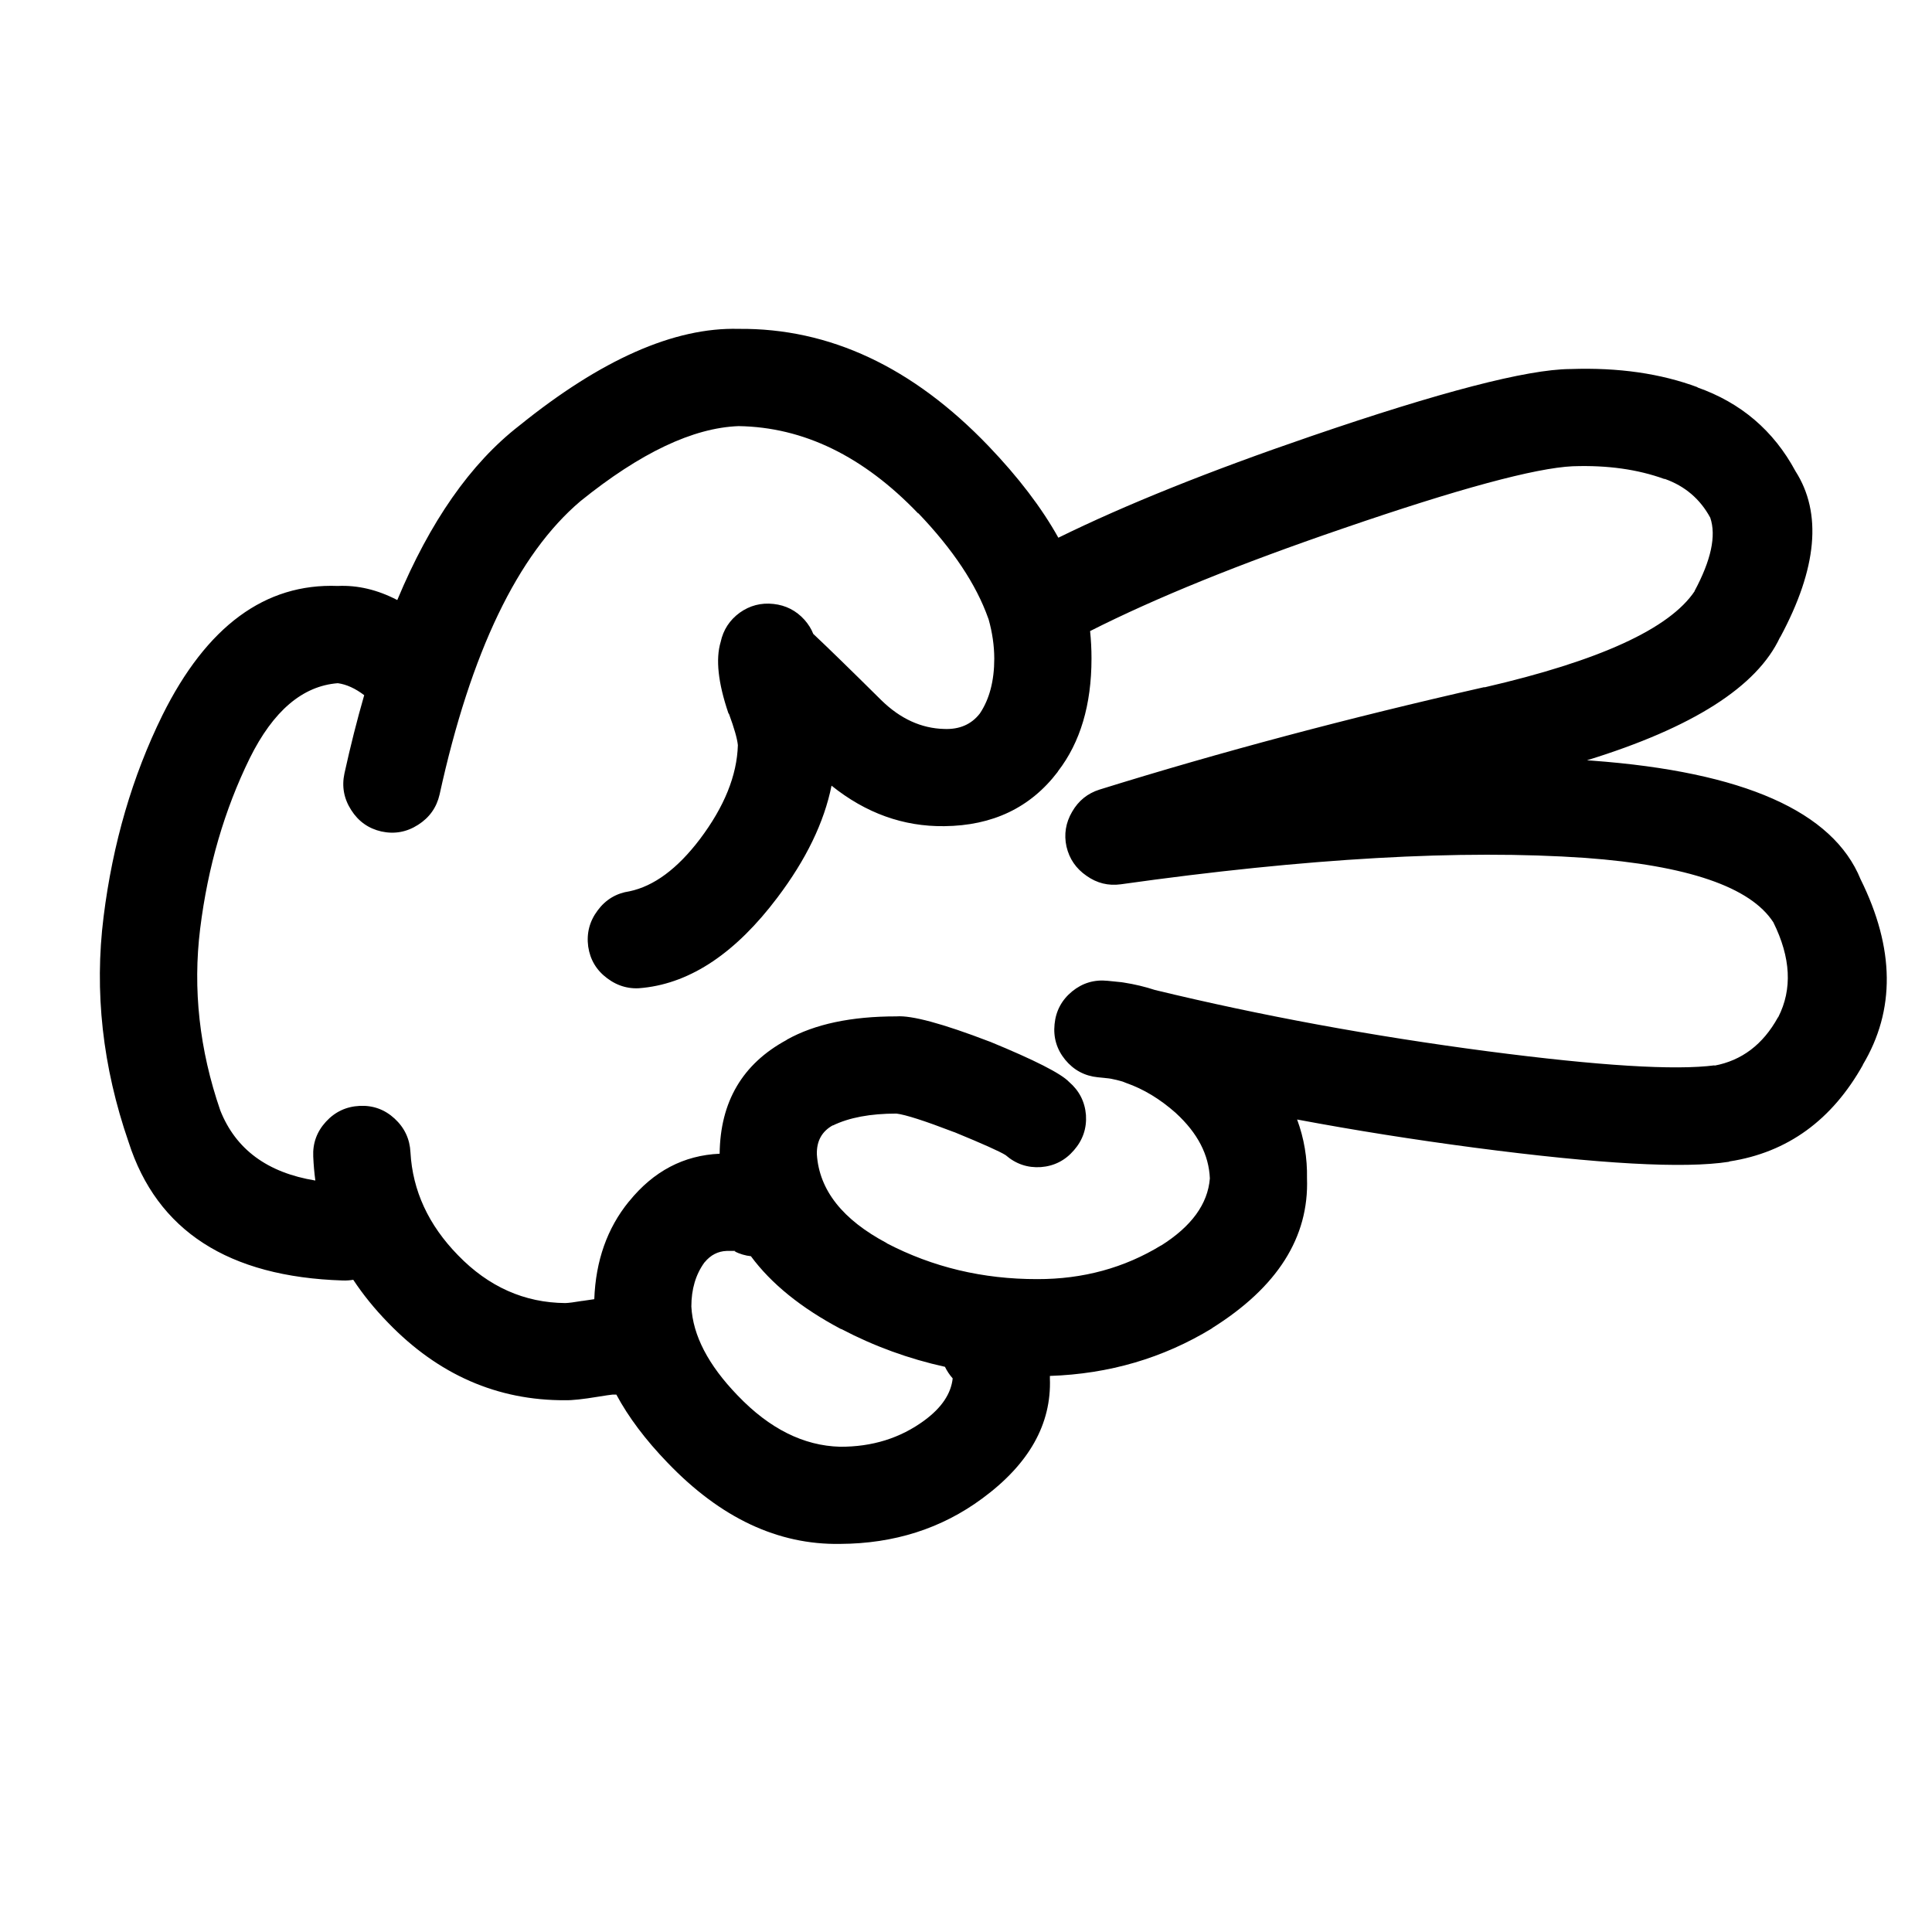
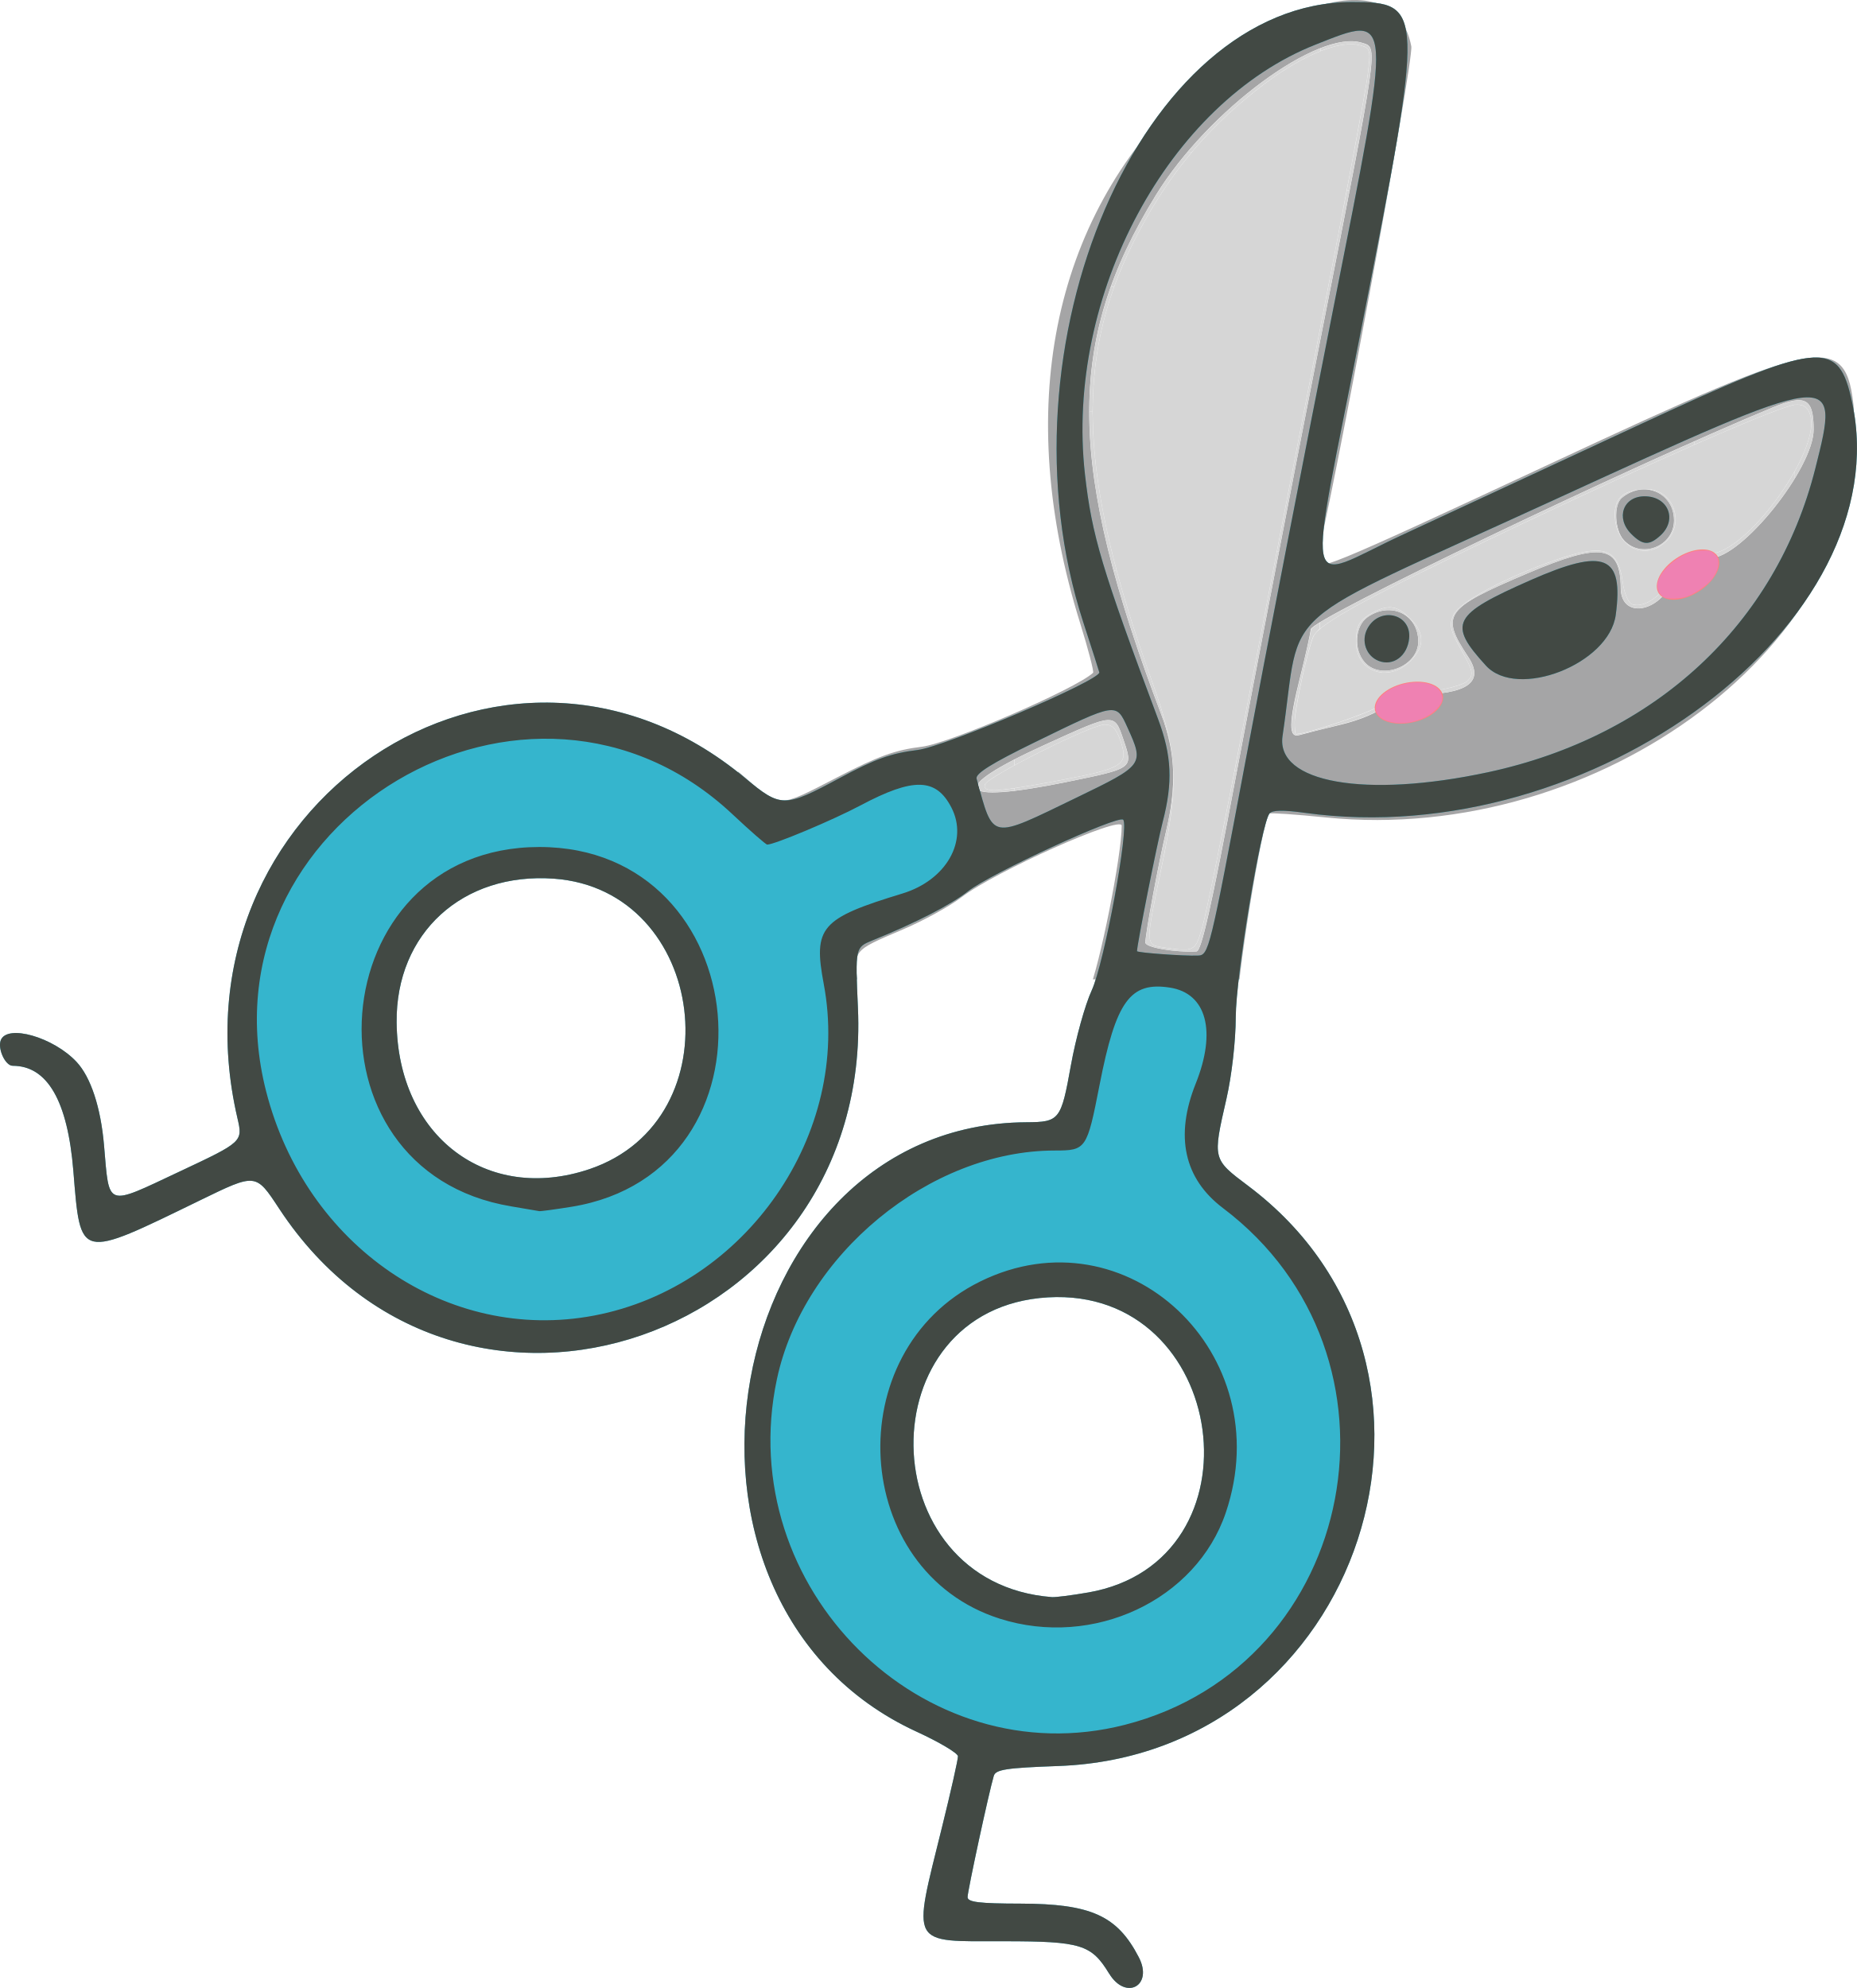
- <svg xmlns="http://www.w3.org/2000/svg" height="300px" width="300px" fill="#000000" version="1.1" x="0px" y="0px" viewBox="0 0 90 90" enable-background="new 0 0 90 90" xml:space="preserve">
-   <path d="M5.991,53.204c1.322,4.128,4.646,6.277,9.975,6.446c0.168,0.006,0.332-0.005,0.49-0.033c0.457,0.693,0.998,1.36,1.625,2.003  c2.34,2.421,5.09,3.624,8.252,3.608c0.32,0.007,0.83-0.048,1.525-0.163c0.352-0.057,0.576-0.09,0.674-0.099c0.063,0,0.121,0,0.18,0  c0.564,1.052,1.357,2.106,2.379,3.166l0.016,0.016c2.459,2.563,5.133,3.82,8.023,3.773c2.523-0.011,4.732-0.715,6.627-2.116  c2.18-1.603,3.23-3.467,3.151-5.594c0-0.036,0-0.075,0-0.115c2.76-0.092,5.275-0.83,7.547-2.214l0.017-0.018  c3.037-1.905,4.509-4.229,4.413-6.972c0.018-0.947-0.135-1.859-0.46-2.741c2.698,0.506,5.454,0.942,8.269,1.313  c5.816,0.763,9.765,0.981,11.845,0.656c0.011-0.006,0.022-0.012,0.033-0.017c2.698-0.418,4.771-1.922,6.218-4.511l-0.017,0.016  c1.526-2.55,1.494-5.431-0.099-8.646c-1.287-3.163-5.454-5.006-12.501-5.528c-0.082-0.007-0.165-0.012-0.246-0.017  c4.924-1.519,7.921-3.429,8.99-5.725l0.017-0.017c1.72-3.199,1.954-5.775,0.706-7.726c-1.017-1.889-2.542-3.189-4.577-3.905h0.032  c-1.733-0.646-3.706-0.93-5.923-0.853h-0.033c-2.013,0.018-6.038,1.063-12.073,3.132c-4.726,1.618-8.647,3.193-11.764,4.726  c-0.777-1.395-1.861-2.815-3.248-4.265c-3.529-3.685-7.412-5.504-11.648-5.464c-2.996-0.079-6.402,1.426-10.221,4.512  c-2.262,1.756-4.152,4.462-5.678,8.12c-0.92-0.479-1.844-0.698-2.771-0.656c-3.387-0.13-6.111,1.876-8.17,6.021  c-1.4,2.843-2.314,5.972-2.74,9.385C4.388,46.191,4.776,49.691,5.991,53.204z M39.179,61.914h0.018  c1.533,0.803,3.141,1.387,4.822,1.757c0.092,0.188,0.211,0.37,0.361,0.541c-0.078,0.715-0.516,1.365-1.313,1.953  c-1.125,0.829-2.436,1.238-3.938,1.23c-1.697-0.047-3.283-0.84-4.758-2.38L34.356,65c-1.363-1.413-2.08-2.791-2.15-4.136  c0-0.806,0.201-1.489,0.607-2.051l0.016-0.016c0.277-0.334,0.615-0.508,1.018-0.524c0.188-0.001,0.313-0.001,0.377,0  c0.02,0.004,0.035,0.01,0.051,0.017h-0.066c0.256,0.126,0.514,0.203,0.771,0.229C35.927,59.803,37.327,60.934,39.179,61.914z   M11.634,35.322c1.092-2.204,2.459-3.369,4.102-3.496c0.4,0.054,0.811,0.24,1.23,0.558c-0.332,1.15-0.639,2.365-0.92,3.643  c-0.131,0.608-0.027,1.177,0.313,1.706c0.336,0.53,0.807,0.864,1.41,1.001c0.609,0.132,1.18,0.028,1.707-0.311  c0.529-0.336,0.863-0.807,1.002-1.412c1.453-6.635,3.641-11.19,6.561-13.665c2.789-2.252,5.244-3.417,7.367-3.496  c3.025,0.046,5.814,1.402,8.367,4.069v-0.017c1.619,1.693,2.707,3.329,3.264,4.905c0.006,0.017,0.012,0.033,0.018,0.049  c0.17,0.608,0.26,1.215,0.262,1.821c0,1.042-0.225,1.894-0.672,2.56c-0.393,0.508-0.947,0.749-1.658,0.721  c-1.072-0.027-2.051-0.476-2.936-1.344c-1.441-1.428-2.496-2.456-3.166-3.085c-0.09-0.232-0.229-0.452-0.41-0.657  c-0.389-0.431-0.871-0.676-1.443-0.738c-0.578-0.064-1.104,0.073-1.576,0.41c-0.469,0.344-0.764,0.798-0.885,1.362  c-0.24,0.799-0.119,1.904,0.359,3.313c0.014,0.015,0.023,0.032,0.033,0.05c0.242,0.658,0.379,1.139,0.41,1.443  c-0.041,1.41-0.631,2.87-1.771,4.381c-1.049,1.382-2.143,2.19-3.281,2.428c-0.611,0.09-1.105,0.385-1.477,0.886  c-0.381,0.505-0.527,1.069-0.443,1.69c0.09,0.611,0.385,1.104,0.887,1.477c0.506,0.379,1.068,0.527,1.689,0.442  c2.23-0.243,4.309-1.644,6.234-4.2c1.34-1.771,2.182-3.511,2.525-5.217c1.596,1.281,3.346,1.91,5.25,1.887  c2.256-0.022,4.017-0.864,5.283-2.526l0.018-0.033c1.038-1.346,1.559-3.097,1.559-5.25c0.001-0.425-0.021-0.852-0.065-1.279  c3.044-1.542,6.965-3.133,11.763-4.774c5.393-1.855,8.969-2.823,10.729-2.905h0.032c1.578-0.052,2.983,0.145,4.217,0.591h0.033  c0.938,0.334,1.645,0.937,2.115,1.805c0.287,0.842,0.04,1.984-0.737,3.429l0.017-0.015c-1.169,1.757-4.439,3.255-9.811,4.494  l0.017-0.016c-6.342,1.437-12.319,3.027-17.933,4.774c-0.559,0.176-0.985,0.521-1.279,1.033c-0.3,0.512-0.387,1.054-0.263,1.624  c0.134,0.572,0.445,1.025,0.937,1.363c0.481,0.341,1.012,0.472,1.591,0.393c8.668-1.22,15.882-1.629,21.639-1.23  c4.776,0.353,7.696,1.354,8.762,3.002c0.813,1.644,0.891,3.112,0.229,4.414l-0.017,0.016c-0.696,1.262-1.687,2.011-2.969,2.248  l0.032-0.018c-1.856,0.244-5.39,0.025-10.598-0.655c-5.378-0.707-10.54-1.657-15.486-2.854c-0.46-0.151-0.941-0.266-1.445-0.345  c-0.041-0.007-0.078-0.012-0.113-0.017c-0.202-0.021-0.416-0.044-0.641-0.065c-0.62-0.065-1.174,0.099-1.657,0.492  c-0.483,0.396-0.758,0.906-0.819,1.526c-0.065,0.619,0.099,1.172,0.491,1.655c0.398,0.485,0.907,0.758,1.526,0.821  c0.171,0.018,0.335,0.035,0.492,0.05c0.038,0.007,0.076,0.012,0.115,0.017c0.182,0.035,0.362,0.078,0.541,0.131  c0.05,0.022,0.104,0.044,0.164,0.065c0.81,0.281,1.58,0.747,2.313,1.395l0.017,0.017c1.005,0.924,1.529,1.936,1.575,3.035  c-0.095,1.193-0.854,2.237-2.281,3.134l0.018-0.017c-1.725,1.055-3.649,1.579-5.775,1.575c-2.531,0.005-4.873-0.553-7.021-1.674  h0.016c-2.066-1.093-3.154-2.472-3.264-4.134c-0.018-0.626,0.236-1.08,0.754-1.363l-0.016,0.018c0.76-0.372,1.75-0.558,2.969-0.558  c0.422,0.051,1.309,0.335,2.658,0.853c0.016,0.006,0.031,0.013,0.049,0.016c1.311,0.539,2.104,0.894,2.379,1.066  c0.475,0.413,1.021,0.599,1.641,0.558c0.62-0.047,1.134-0.31,1.542-0.786c0.414-0.474,0.599-1.021,0.559-1.641  c-0.05-0.619-0.313-1.133-0.788-1.542c-0.376-0.394-1.602-1.017-3.676-1.87c-0.018-0.005-0.033-0.01-0.049-0.017  c-2.168-0.831-3.605-1.218-4.314-1.165c-2.105-0.002-3.807,0.359-5.102,1.083l-0.018,0.017c-2.055,1.112-3.092,2.879-3.117,5.298  c-1.674,0.073-3.08,0.813-4.215,2.215l-0.018,0.018c-1.006,1.238-1.541,2.753-1.607,4.543c-0.162,0.021-0.348,0.049-0.559,0.082  h-0.016c-0.354,0.06-0.611,0.093-0.771,0.099c-1.912-0.015-3.58-0.759-5.004-2.23c-1.375-1.408-2.113-3.005-2.213-4.79  c-0.031-0.626-0.277-1.149-0.74-1.575c-0.461-0.424-1.004-0.62-1.623-0.591c-0.625,0.029-1.15,0.275-1.574,0.737  s-0.621,1.003-0.592,1.624c0.016,0.379,0.049,0.751,0.098,1.117c-2.232-0.364-3.709-1.453-4.428-3.265  c-0.975-2.833-1.285-5.653-0.938-8.465C9.683,40.375,10.454,37.728,11.634,35.322z" />
+ <svg xmlns="http://www.w3.org/2000/svg" width="104.379mm" height="111.757mm" viewBox="0 0 104.379 111.757" version="1.1" id="svg1" xml:space="preserve">
+   <defs id="defs1">
+     <clipPath clipPathUnits="userSpaceOnUse" id="clipPath10853">
+       <rect style="fill:#d6d6d6;fill-opacity:1;stroke-width:0.265" id="rect10854" width="62.706" height="55.827" x="145.653" y="32.544" />
+     </clipPath>
+   </defs>
+   <g id="layer1" transform="translate(-54.4898,-167.4943)">
+     <g id="g10883">
+       <path style="fill:#a5a5a6" d="m 101.865,139.362 c 0,-10.808 0,-10.808 1.521,-10.731 0.837,0.043 4.617,0.205 8.401,0.36 13.504,0.554 25.788,1.414 37.819,2.648 10.053,1.031 9.807,1.07 5.789,-0.925 -16.174,-8.029 -10.734,-34.45 7.11,-34.534 1.206,-0.006 1.146,0.098 1.671,-2.928 0.239,-1.375 0.773,-3.275 1.186,-4.221 0.615,-1.405 1.854,-7.62 1.854,-9.298 0,-0.603 -7.124,2.58 -9,4.021 -0.657,0.505 -2.145,1.323 -3.307,1.818 -2.882,1.229 -2.805,1.125 -2.481,3.326 1.809,12.282 -9.508,22.72 -21.808,20.114 -4.65,-0.985 -7.829,-3.359 -11.706,-8.74 -0.545,-0.756 -0.545,-0.756 -4.333,1.035 -5.94,2.807 -6.013,2.787 -6.407,-1.747 -0.338,-3.895 -0.888,-5.106 -2.738,-6.031 -2.14,-1.07 -1.781,-2.721 0.456,-2.103 2.633,0.727 3.751,2.463 4.208,6.535 0.168,1.492 0.4,2.712 0.517,2.712 0.564,0 6.857,-3.182 6.857,-3.468 0,-0.18 -0.193,-1.349 -0.429,-2.597 -3.161,-16.739 16.491,-28.57 29.085,-17.51 1.891,1.66 1.717,1.664 5.157,-0.114 2.247,-1.161 3.215,-1.51 4.688,-1.687 1.568,-0.189 8.65,-3.245 9.631,-4.156 0.061,-0.056 -0.269,-1.323 -0.733,-2.814 -3.73,-11.989 -1.611,-22.616 5.951,-29.848 5.949,-5.689 11.859,-6.88 12.67,-2.555 0.149,0.793 -4.538,26.148 -5.33,28.831 -0.246,0.835 0.478,0.539 13.168,-5.381 15.871,-7.404 16.688,-7.523 17.091,-2.5 1,12.454 -14.281,23.964 -29.735,22.397 -1.693,-0.172 -3.121,-0.269 -3.173,-0.217 -0.414,0.414 -1.937,9.869 -1.791,11.114 0.126,1.069 -0.017,2.306 -0.558,4.843 -0.726,3.408 -0.726,3.408 0.29,4.204 14.12,11.054 7.859,33.265 -9.462,33.569 -3.028,0.053 -2.243,0.308 3.352,1.088 26.715,3.725 27.342,9.756 1.455,14.01 -13.639,2.241 -11.002,2.098 -40.415,2.197 -26.524,0.09 -26.524,0.09 -26.524,-10.718 z m 64.888,-16.99 c 7.052,-2.638 6.21,-14.118 -1.165,-15.887 -5.049,-1.211 -9.576,2.17 -9.952,7.434 -0.458,6.406 5.164,10.681 11.117,8.454 z M 137.388,98.935 c 3.965,-1.351 6.068,-5.964 4.729,-10.373 -2.83,-9.318 -16.22,-6.789 -15.59,2.945 0.388,5.994 5.27,9.333 10.861,7.428 z M 173.606,77.126 c 0.997,-5.312 3.114,-16.265 4.705,-24.342 3.401,-17.266 3.331,-16.77 2.412,-17.061 -2.46,-0.781 -8.656,3.798 -11.588,8.564 -5.08,8.258 -5.007,15.187 0.31,29.213 0.795,2.098 0.872,3.981 0.266,6.536 -0.428,1.806 -1.159,5.729 -1.167,6.269 -0.004,0.276 1.673,0.566 2.879,0.498 0.275,-0.015 0.837,-2.506 2.183,-9.678 z m -9.463,0.147 c 3.733,-0.761 3.724,-0.755 3.182,-2.344 -0.527,-1.547 -0.461,-1.55 -4.394,0.24 -5.571,2.536 -5.081,3.388 1.212,2.105 z m 15.376,-3.214 c 1.098,-0.264 2.127,-0.699 2.528,-1.07 0.461,-0.426 0.992,-0.625 1.669,-0.625 2.923,0 3.915,-0.702 2.982,-2.111 -1.576,-2.382 -1.337,-2.72 3.32,-4.702 4.166,-1.773 5.236,-1.604 5.247,0.829 0.009,1.736 2.165,1.411 2.936,-0.443 0.371,-0.891 0.974,-1.247 2.114,-1.247 1.748,0 5.794,-5.045 5.794,-7.225 0,-1.765 -0.458,-2.008 -2.328,-1.233 -8.131,3.37 -25.858,11.883 -25.935,12.456 -0.047,0.347 -0.315,1.544 -0.595,2.66 -0.657,2.615 -0.67,3.479 -0.047,3.293 0.255,-0.076 1.296,-0.339 2.315,-0.583 z m 1.364,-3.502 c -0.642,-0.71 -0.563,-2.044 0.15,-2.544 1.298,-0.909 2.852,-0.164 2.852,1.367 0,1.397 -2.069,2.208 -3.002,1.177 z m 14.552,-6.879 c -0.516,-0.571 -0.579,-1.98 -0.106,-2.373 1.238,-1.027 2.931,-0.296 2.931,1.265 0,1.463 -1.848,2.187 -2.825,1.107 z" id="path10852" clip-path="url(#clipPath10853)" transform="translate(-49.67552,134.1768)" />
+       <path style="fill:#35b5cd" d="m 116.832,278.441 c -0.994,-1.635 -1.579,-1.816 -5.887,-1.818 -5.371,-0.002 -5.178,0.353 -3.501,-6.43 0.496,-2.007 0.898,-3.793 0.892,-3.969 -0.006,-0.175 -1.048,-0.795 -2.315,-1.377 -15.909,-7.306 -11.077,-34.171 6.162,-34.264 1.863,-0.01 1.949,-0.12 2.501,-3.197 0.272,-1.516 0.798,-3.41 1.168,-4.211 0.71,-1.534 2.128,-9.213 1.772,-9.598 -0.268,-0.29 -7.47,3.029 -8.719,4.018 -0.954,0.756 -2.943,1.779 -5.369,2.762 -0.974,0.395 -0.974,0.395 -0.822,3.805 0.828,18.616 -22.412,26.671 -32.533,11.277 -1.319,-2.006 -1.294,-2.003 -4.451,-0.466 -6.853,3.337 -6.707,3.371 -7.117,-1.655 -0.321,-3.938 -1.459,-5.91 -3.412,-5.91 -0.411,0 -0.853,-0.952 -0.668,-1.436 0.353,-0.92 2.962,-0.174 4.261,1.219 0.798,0.855 1.356,2.546 1.541,4.666 0.31,3.56 0.051,3.469 4.259,1.492 3.534,-1.66 3.549,-1.675 3.243,-2.992 -4.089,-17.566 15.014,-30.379 28.525,-19.133 2.026,1.686 2.215,1.687 5.317,0.014 2,-1.078 2.89,-1.399 4.389,-1.583 1.54,-0.189 10.215,-3.891 10.215,-4.36 0,-0.025 -0.402,-1.282 -0.894,-2.792 -5.067,-15.555 3.298,-34.893 15.094,-34.893 4.052,0 4.063,0.327 0.584,18.065 -3.146,16.041 -3.428,14.523 2.211,11.906 2.513,-1.167 8.471,-3.935 13.24,-6.152 10.362,-4.817 11.304,-4.919 12.08,-1.305 2.647,12.341 -14.611,25.289 -30.743,23.067 -1.245,-0.172 -1.858,-0.159 -2.011,0.039 -0.478,0.619 -1.887,9.131 -1.893,11.438 -0.004,1.35 -0.225,3.293 -0.522,4.59 -0.783,3.415 -0.789,3.39 1.222,4.902 13.552,10.184 6.413,31.996 -10.674,32.612 -2.926,0.105 -3.52,0.196 -3.627,0.555 -0.269,0.898 -1.473,6.47 -1.473,6.814 0,0.284 0.64,0.363 2.977,0.367 3.965,0.008 5.438,0.676 6.648,3.016 0.828,1.6 -0.732,2.455 -1.669,0.914 z m -1.177,-21.423 c 9.992,-1.74 7.891,-17.178 -2.258,-16.591 -10.218,0.592 -10.017,16.06 0.22,16.851 0.206,0.016 1.124,-0.101 2.038,-0.261 z M 87.626,233.217 c 8.227,-2.778 6.637,-15.709 -2.007,-16.327 -5.129,-0.367 -8.884,3.065 -8.835,8.077 0.062,6.396 5.063,10.201 10.842,8.25 z m 36.886,-23.005 c 1.135,-6.039 3.345,-17.432 4.911,-25.318 3.362,-16.926 3.382,-16.614 -0.975,-14.896 -8.274,3.261 -14.103,14.117 -12.973,24.162 0.386,3.429 0.945,5.303 4.106,13.748 0.775,2.071 0.842,3.559 0.261,5.799 -0.316,1.22 -1.441,6.885 -1.441,7.257 0,0.088 2.599,0.279 3.413,0.25 0.625,-0.022 0.667,-0.196 2.698,-11.003 z m -9.484,2.109 c 3.757,-1.818 3.78,-1.85 2.839,-3.924 -0.644,-1.42 -0.599,-1.427 -5.213,0.826 -2.425,1.184 -3.35,1.763 -3.271,2.047 0.968,3.494 0.699,3.444 5.645,1.051 z m 23.11,-1.416 c 9.397,-2.022 16.18,-8.319 18.39,-17.073 1.417,-5.611 1.38,-5.606 -14.881,1.857 -15.813,7.257 -13.943,5.621 -15.066,13.181 -0.391,2.63 4.659,3.519 11.557,2.035 z m -0.126,-5.993 c -2.152,-2.356 -1.888,-2.864 2.5,-4.799 4.18,-1.843 5.248,-1.409 4.798,1.949 -0.371,2.763 -5.535,4.78 -7.298,2.851 z m -6.027,-0.264 c -0.708,-0.275 -1.004,-1.124 -0.634,-1.816 0.679,-1.27 2.486,-0.842 2.345,0.555 -0.099,0.987 -0.899,1.577 -1.712,1.261 z m 14.198,-7.136 c -0.894,-0.894 -0.46,-2.117 0.75,-2.117 1.332,0 1.86,1.323 0.883,2.208 -0.632,0.572 -0.989,0.552 -1.633,-0.091 z" id="path10844" />
+       <path style="fill:#424944" d="m 116.832,278.441 c -0.994,-1.635 -1.579,-1.816 -5.887,-1.818 -5.371,-0.002 -5.178,0.353 -3.501,-6.43 0.496,-2.007 0.898,-3.793 0.892,-3.969 -0.006,-0.175 -1.048,-0.795 -2.315,-1.377 -15.909,-7.306 -11.077,-34.171 6.162,-34.264 1.863,-0.01 1.949,-0.12 2.501,-3.197 0.272,-1.516 0.798,-3.41 1.168,-4.211 0.71,-1.534 2.128,-9.213 1.772,-9.598 -0.268,-0.29 -7.47,3.029 -8.719,4.018 -0.954,0.756 -2.943,1.779 -5.369,2.762 -0.974,0.395 -0.974,0.395 -0.822,3.805 0.828,18.616 -22.412,26.671 -32.533,11.277 -1.319,-2.006 -1.294,-2.003 -4.451,-0.466 -6.853,3.337 -6.707,3.371 -7.117,-1.655 -0.321,-3.938 -1.459,-5.91 -3.412,-5.91 -0.411,0 -0.853,-0.952 -0.668,-1.436 0.353,-0.92 2.962,-0.174 4.261,1.219 0.798,0.855 1.356,2.546 1.541,4.666 0.31,3.56 0.051,3.469 4.259,1.492 3.534,-1.66 3.549,-1.675 3.243,-2.992 -4.089,-17.566 15.014,-30.379 28.525,-19.133 2.026,1.686 2.215,1.687 5.317,0.014 2,-1.078 2.89,-1.399 4.389,-1.583 1.54,-0.189 10.215,-3.891 10.215,-4.36 0,-0.025 -0.402,-1.282 -0.894,-2.792 -5.067,-15.555 3.298,-34.893 15.094,-34.893 4.052,0 4.063,0.327 0.584,18.065 -3.146,16.041 -3.428,14.523 2.211,11.906 2.513,-1.167 8.471,-3.935 13.24,-6.152 10.362,-4.817 11.304,-4.919 12.08,-1.305 2.647,12.341 -14.611,25.289 -30.743,23.067 -1.245,-0.172 -1.858,-0.159 -2.011,0.039 -0.478,0.619 -1.887,9.131 -1.893,11.438 -0.004,1.35 -0.225,3.293 -0.522,4.59 -0.783,3.415 -0.789,3.39 1.222,4.902 13.552,10.184 6.413,31.996 -10.674,32.612 -2.926,0.105 -3.52,0.196 -3.627,0.555 -0.269,0.898 -1.473,6.47 -1.473,6.814 0,0.284 0.64,0.363 2.977,0.367 3.965,0.008 5.438,0.676 6.648,3.016 0.828,1.6 -0.732,2.455 -1.669,0.914 z m 0.882,-13.984 c 13.173,-3.369 16.48,-20.773 5.519,-29.049 -2.19,-1.654 -2.714,-4.047 -1.531,-7.002 1.178,-2.944 0.607,-5.071 -1.449,-5.392 -2.236,-0.349 -3.035,0.753 -3.954,5.454 -0.711,3.639 -0.755,3.704 -2.519,3.704 -7.024,0 -14.138,5.859 -15.623,12.866 -2.48,11.708 8.208,22.322 19.556,19.419 z m -7.022,-5.966 c -8.39,-2.664 -9.109,-15.015 -1.104,-18.957 8.22,-4.047 16.824,4.05 13.804,12.992 -1.661,4.919 -7.442,7.634 -12.7,5.965 z m 4.963,-1.474 c 9.992,-1.74 7.891,-17.178 -2.258,-16.591 -10.218,0.592 -10.017,16.06 0.22,16.851 0.206,0.016 1.124,-0.101 2.038,-0.261 z M 87.881,241.45 c 8.53,-1.618 14.496,-10.227 12.912,-18.635 -0.603,-3.201 -0.177,-3.692 4.421,-5.091 2.465,-0.75 3.723,-2.96 2.753,-4.835 -0.863,-1.669 -2.136,-1.698 -5.111,-0.117 -1.542,0.82 -4.832,2.202 -5.241,2.202 -0.075,0 -0.951,-0.765 -1.947,-1.7 -11.397,-10.704 -30.099,0.403 -26.219,15.573 2.224,8.694 10.219,14.161 18.432,12.603 z m -4.658,-6.14 c -12.136,-2.012 -10.718,-20.188 1.576,-20.201 12.248,-0.013 13.891,18.266 1.818,20.225 -0.927,0.15 -1.745,0.26 -1.818,0.245 -0.073,-0.016 -0.782,-0.137 -1.576,-0.268 z m 4.403,-2.094 c 8.227,-2.778 6.637,-15.709 -2.007,-16.327 -5.129,-0.367 -8.884,3.065 -8.835,8.077 0.062,6.396 5.063,10.201 10.842,8.25 z m 36.886,-23.005 c 1.135,-6.039 3.345,-17.432 4.911,-25.318 3.362,-16.926 3.382,-16.614 -0.975,-14.896 -8.274,3.261 -14.103,14.117 -12.973,24.162 0.386,3.429 0.945,5.303 4.106,13.748 0.775,2.071 0.842,3.559 0.261,5.799 -0.316,1.22 -1.441,6.885 -1.441,7.257 0,0.088 2.599,0.279 3.413,0.25 0.625,-0.022 0.667,-0.196 2.698,-11.003 z m -9.484,2.109 c 3.757,-1.818 3.78,-1.85 2.839,-3.924 -0.644,-1.42 -0.599,-1.427 -5.213,0.826 -2.425,1.184 -3.35,1.763 -3.271,2.047 0.968,3.494 0.699,3.444 5.645,1.051 z m 23.11,-1.416 c 9.397,-2.022 16.18,-8.319 18.39,-17.073 1.417,-5.611 1.38,-5.606 -14.881,1.857 -15.813,7.257 -13.943,5.621 -15.066,13.181 -0.391,2.63 4.659,3.519 11.557,2.035 z m -0.126,-5.993 c -2.152,-2.356 -1.888,-2.864 2.5,-4.799 4.18,-1.843 5.248,-1.409 4.798,1.949 -0.371,2.763 -5.535,4.78 -7.298,2.851 z m -6.027,-0.264 c -0.708,-0.275 -1.004,-1.124 -0.634,-1.816 0.679,-1.27 2.486,-0.842 2.345,0.555 -0.099,0.987 -0.899,1.577 -1.712,1.261 z m 14.198,-7.136 c -0.894,-0.894 -0.46,-2.117 0.75,-2.117 1.332,0 1.86,1.323 0.883,2.208 -0.632,0.572 -0.989,0.552 -1.633,-0.091 z" id="path10843" />
+       <path style="fill:#d6d6d6;fill-opacity:1" d="m 452.75,834.284 c -3.421,-0.518 -3.424,-0.805 -0.145,-16.396 3.943,-18.751 3.649,-24.615 -2.027,-40.388 -15.392,-42.772 -16.428,-67.944 -3.827,-93 6.769,-13.461 14.787,-23.372 26.18,-32.359 8.902,-7.023 17.229,-10.641 21.833,-9.485 2.325,0.584 2.403,0.86 1.751,6.228 -0.375,3.089 -4.899,27.217 -10.052,53.617 -5.153,26.4 -12.556,64.65 -16.451,85 -3.895,20.35 -7.753,39.362 -8.575,42.25 -1.588,5.58 -1.631,5.603 -8.688,4.534 z" id="path10854" transform="scale(0.2645833)" />
+       <path style="fill:#d6d6d6;fill-opacity:1" d="m 415.19,799.75 c 0.471,-1.648 22.643,-12.75 25.464,-12.75 1.636,0 2.497,0.929 3.401,3.667 1.635,4.954 0.544,5.628 -13.363,8.245 -12.935,2.435 -16.005,2.601 -15.502,0.838 z" id="path10855" transform="scale(0.2645833)" />
+       <path style="fill:#d6d6d6;fill-opacity:1" d="m 481,786.562 c 0,-2.914 2.663,-15.17 3.961,-18.227 1.158,-2.729 11.4,-8.322 41.169,-22.484 C 558.091,730.647 584.753,719 587.597,719 c 1.699,0 2.544,0.716 3.003,2.543 1.809,7.207 -12.307,27.273 -20.427,29.038 -5.545,1.205 -7.809,2.588 -9.558,5.836 -1.905,3.537 -5.658,5.887 -7.979,4.996 -0.763,-0.293 -1.628,-2.324 -1.922,-4.512 -0.994,-7.411 -3.945,-8.434 -14.173,-4.915 -10.645,3.663 -20.564,8.973 -21.792,11.666 -0.988,2.169 -0.752,3.243 1.663,7.539 2.506,4.458 2.65,5.175 1.313,6.513 -0.851,0.851 -4.532,1.836 -8.478,2.269 -4.516,0.496 -7.992,1.502 -9.861,2.855 C 497.246,784.377 483.676,789 481.27,789 481.122,789 481,787.903 481,786.562 Z m 24.545,-13.017 c 3.115,-3.115 3.115,-5.976 0,-9.091 -2.715,-2.715 -4.59,-3.027 -7.861,-1.305 -2.916,1.535 -3.651,2.791 -3.669,6.272 -0.033,6.342 6.85,8.804 11.53,4.124 z M 560,748 c 3.983,-3.983 1.353,-11 -4.122,-11 -4.768,0 -6.878,1.63 -6.878,5.313 0,6.907 6.447,10.24 11,5.687 z" id="path10856" transform="scale(0.2645833)" />
+       <path style="fill:#d6d6d6;fill-opacity:1;stroke-width:0.031" d="m 421.507,800.793 0.009,-0.275 0.391,-0.057 c 3.019,-0.442 11.097,-1.929 14.628,-2.692 3.725,-0.805 5.691,-1.436 6.831,-2.193 0.357,-0.237 0.777,-0.654 0.941,-0.935 0.459,-0.785 0.448,-1.69 -0.04,-3.339 -0.189,-0.638 -0.331,-1.057 -0.538,-1.582 -0.774,-1.966 -1.607,-2.72 -3.004,-2.718 -0.495,4.2e-4 -0.991,0.125 -2.177,0.546 -3.195,1.136 -9.961,4.308 -15.75,7.383 -0.533,0.283 -1.043,0.556 -1.133,0.607 l -0.164,0.093 v -0.622 -0.622 l 1.555,-0.769 c 2.424,-1.199 4.676,-2.244 9.727,-4.515 5.078,-2.284 7.214,-3.039 8.591,-3.039 0.916,0 1.497,0.317 1.993,1.088 0.321,0.499 0.651,1.317 1.276,3.162 0.837,2.472 1.014,3.189 0.975,3.94 -0.029,0.563 -0.186,0.934 -0.562,1.33 -0.862,0.907 -2.729,1.544 -7.539,2.571 -6.558,1.4 -11.592,2.331 -15.047,2.783 -0.404,0.053 -0.788,0.104 -0.853,0.114 l -0.118,0.018 z" id="path10857" transform="scale(0.2645833)" />
+       <path style="fill:#d6d6d6;fill-opacity:1;stroke-width:0.031" d="m 454.457,790.871 c -0.119,-0.597 -0.503,-2.116 -0.721,-2.855 -0.294,-0.996 -0.733,-2.266 -1.362,-3.938 -4.162,-11.069 -7.287,-20.449 -9.546,-28.656 -0.166,-0.602 -0.308,-1.118 -0.317,-1.148 -0.014,-0.05 0.015,-0.055 0.313,-0.055 0.285,0 0.33,0.007 0.344,0.055 0.009,0.03 0.145,0.526 0.302,1.102 1.792,6.567 4.02,13.524 7.014,21.906 1.797,5.03 2.773,8.144 3.481,11.109 0.274,1.145 0.61,2.786 0.591,2.882 -0.005,0.026 -0.05,-0.155 -0.099,-0.402 z" id="path10858" transform="scale(0.2645833)" />
+       <path style="fill:#d6d6d6;fill-opacity:1;stroke-width:0.031" d="m 442.472,754.117 c -0.07,-0.218 -0.586,-2.205 -0.939,-3.617 -2.101,-8.405 -3.354,-15.726 -3.891,-22.75 -0.163,-2.13 -0.232,-3.657 -0.257,-5.695 l -0.02,-1.617 h 0.345 0.345 l 0.019,0.961 c 0.06,2.995 0.146,4.781 0.349,7.227 0.605,7.29 2.076,15.44 4.374,24.234 0.162,0.619 0.309,1.174 0.326,1.234 0.018,0.06 0.032,0.113 0.032,0.117 0,0.004 -0.147,0.008 -0.326,0.008 h -0.326 z" id="path10859" transform="scale(0.2645833)" />
+       <path style="fill:#d6d6d6;fill-opacity:1;stroke-width:0.031" d="m 437.385,719.008 c 0.02,-1.43 0.043,-2.044 0.132,-3.539 0.416,-6.95 1.754,-13.723 4.014,-20.312 0.192,-0.559 0.364,-1.061 0.382,-1.117 l 0.034,-0.102 h 0.351 0.351 l -0.11,0.305 c -0.213,0.589 -0.79,2.312 -1.006,3.008 -1.761,5.665 -2.829,11.358 -3.251,17.344 -0.109,1.539 -0.147,2.479 -0.209,5.07 l -0.018,0.773 h -0.345 -0.345 z" id="path10860" transform="scale(0.2645833)" />
+       <path style="fill:#d6d6d6;fill-opacity:1;stroke-width:0.031" d="m 441.969,693.909 c 0,-0.047 0.627,-1.713 0.978,-2.597 1.97,-4.971 4.502,-10.019 7.715,-15.385 1.674,-2.796 3.023,-4.799 4.855,-7.209 0.554,-0.728 1.789,-2.276 2.269,-2.843 l 0.344,-0.406 h 0.453 c 0.354,0 0.448,0.009 0.429,0.039 -0.013,0.021 -0.215,0.271 -0.449,0.555 -3.786,4.59 -7.276,9.852 -10.383,15.656 -2.186,4.083 -3.854,7.723 -5.244,11.445 l -0.289,0.773 h -0.339 c -0.186,0 -0.339,-0.013 -0.339,-0.028 z" id="path10861" transform="scale(0.2645833)" />
+       <path style="fill:#d6d6d6;fill-opacity:1;stroke-width:0.031" d="m 458.365,665.182 c 0.917,-1.075 2.144,-2.444 3.132,-3.494 0.702,-0.746 3.384,-3.427 4.113,-4.112 6.385,-5.994 13.146,-10.802 18.936,-13.467 0.515,-0.237 1.899,-0.828 1.939,-0.828 0.008,0 0.014,0.138 0.014,0.306 v 0.306 l -0.117,0.042 c -0.898,0.318 -3.225,1.438 -4.68,2.252 -3.853,2.155 -7.837,5.013 -12.172,8.731 -3.583,3.073 -6.882,6.356 -9.777,9.73 l -0.704,0.82 h -0.465 -0.465 z" id="path10862" transform="scale(0.2645833)" />
+       <path style="fill:#d6d6d6;fill-opacity:1;stroke-width:0.031" d="m 499.703,775.95 c -0.73,-0.072 -1.309,-0.201 -1.83,-0.405 -2.065,-0.812 -3.413,-2.589 -3.767,-4.966 -0.102,-0.689 -0.086,-2.151 0.034,-3.001 0.288,-2.044 1.116,-3.098 3.407,-4.336 2.054,-1.11 3.507,-1.383 4.922,-0.926 0.53,0.171 1.309,0.621 1.906,1.101 0.693,0.557 1.568,1.432 2.081,2.083 0.259,0.328 0.592,0.829 0.777,1.169 0.831,1.524 0.831,3.137 0,4.662 -0.548,1.006 -1.583,2.204 -2.564,2.97 -1.085,0.847 -2.35,1.404 -3.608,1.588 -0.332,0.049 -1.127,0.085 -1.358,0.062 z m 1.248,-0.435 c 1.924,-0.225 3.806,-1.214 4.973,-2.612 0.618,-0.74 1.068,-1.666 1.253,-2.575 0.082,-0.404 0.082,-1.694 -5.6e-4,-2.188 -0.194,-1.165 -0.607,-2.173 -1.235,-3.016 -0.236,-0.316 -0.776,-0.87 -1.082,-1.109 -0.917,-0.716 -1.968,-1.15 -3.14,-1.296 -0.387,-0.048 -1.254,-0.04 -1.679,0.015 -0.83,0.108 -1.638,0.358 -2.424,0.751 -1.405,0.702 -2.179,1.446 -2.727,2.619 -0.429,0.918 -0.64,1.931 -0.64,3.066 4.2e-4,0.878 0.115,1.605 0.375,2.391 0.753,2.269 2.369,3.646 4.64,3.951 0.428,0.058 1.199,0.058 1.686,0.001 z" id="path10863" transform="scale(0.2645833)" />
+       <path style="fill:#d6d6d6;fill-opacity:1;stroke-width:0.031" d="m 504.721,780.737 c 0.024,-0.023 1.238,-0.267 1.882,-0.377 0.812,-0.14 1.5,-0.236 2.658,-0.374 3.379,-0.402 6.169,-1.048 7.692,-1.781 0.499,-0.24 0.722,-0.404 1.02,-0.745 0.28,-0.321 0.445,-0.593 0.532,-0.878 0.092,-0.3 0.07,-0.848 -0.051,-1.254 -0.219,-0.738 -0.794,-1.925 -1.868,-3.859 -1.333,-2.399 -1.8,-3.343 -2.096,-4.234 -0.242,-0.729 -0.323,-1.469 -0.226,-2.062 0.109,-0.666 0.483,-1.584 0.832,-2.046 2.187,-2.891 12.024,-7.949 21.982,-11.302 1.269,-0.427 3.395,-1.074 3.532,-1.074 0.036,0 0.012,0.346 -0.024,0.358 -0.021,0.007 -0.334,0.098 -0.695,0.203 -2.478,0.719 -5.558,1.883 -10.031,3.791 -8.03,3.425 -11.34,5.111 -13.328,6.789 -0.369,0.311 -0.98,0.953 -1.198,1.258 -0.981,1.372 -1.021,2.882 -0.13,4.931 0.476,1.096 1.051,2.086 2.631,4.528 0.415,0.641 0.675,1.108 0.862,1.547 0.536,1.258 0.593,2.25 0.177,3.123 -0.268,0.562 -0.68,1.012 -1.31,1.43 -1.308,0.867 -3.411,1.431 -6.391,1.712 -0.984,0.093 -1.994,0.141 -3.609,0.172 -1.554,0.03 -2.143,0.059 -2.554,0.126 -0.191,0.031 -0.308,0.038 -0.287,0.017 z" id="path10864" transform="scale(0.2645833)" />
+       <path style="fill:#d6d6d6;fill-opacity:1;stroke-width:0.031" d="m 486.345,765.993 8e-4,-0.696 0.335,-0.2 c 5.662,-3.38 21.313,-11.247 41.366,-20.792 3.34,-1.59 9.158,-4.333 11.562,-5.453 0.498,-0.232 0.931,-0.435 0.961,-0.451 0.05,-0.027 0.055,-0.004 0.054,0.292 l -7.2e-4,0.321 -1.741,0.811 c -4.691,2.185 -10.004,4.694 -15.866,7.494 -21.445,10.242 -31.543,15.508 -35.783,18.663 -0.259,0.193 -0.565,0.43 -0.68,0.528 l -0.209,0.177 z" id="path10865" transform="scale(0.2645833)" />
+       <path style="fill:#d6d6d6;fill-opacity:1;stroke-width:0.031" d="m 540.632,738.689 0.009,-0.319 0.469,-0.219 c 4.208,-1.967 11.255,-5.212 15.578,-7.175 3.684,-1.672 9.162,-4.132 9.202,-4.132 0.009,0 0.017,0.155 0.017,0.345 v 0.345 l -0.117,0.049 c -0.291,0.12 -5.853,2.597 -7.695,3.426 -5.065,2.28 -10.456,4.747 -15.828,7.241 -0.859,0.399 -1.581,0.733 -1.603,0.742 -0.032,0.013 -0.038,-0.053 -0.031,-0.303 z" id="path10867" transform="scale(0.2645833)" />
+       <path style="fill:#d6d6d6;fill-opacity:1;stroke-width:0.031" d="m 554.656,750.031 c -0.573,-0.077 -1.217,-0.279 -1.764,-0.552 -2.143,-1.069 -3.548,-3.332 -3.829,-6.166 -0.045,-0.456 -0.046,-1.523 -0.002,-1.891 0.215,-1.786 0.98,-2.931 2.423,-3.627 0.61,-0.294 1.526,-0.56 2.141,-0.622 0.146,-0.015 0.122,-0.004 -0.157,0.074 -0.665,0.184 -1.327,0.467 -1.905,0.814 -0.596,0.358 -1.122,0.768 -1.363,1.06 -0.396,0.48 -0.699,1.295 -0.846,2.276 -0.078,0.522 -0.077,1.919 0.002,2.493 0.248,1.803 0.803,3.15 1.671,4.054 1.78,1.855 4.464,2.339 6.911,1.248 1.091,-0.487 2.008,-1.257 2.655,-2.229 0.673,-1.011 1.001,-2.118 1.001,-3.378 0,-2.073 -0.832,-3.927 -2.312,-5.154 -0.518,-0.429 -1.298,-0.856 -1.972,-1.08 -0.383,-0.127 -1.078,-0.285 -1.282,-0.291 -0.058,-0.002 -0.141,-0.014 -0.184,-0.027 -0.122,-0.037 0.509,-0.002 0.891,0.05 1.094,0.149 2.1,0.608 2.974,1.358 1.509,1.295 2.36,3.475 2.166,5.544 -0.145,1.546 -0.806,2.927 -1.937,4.047 -1.027,1.018 -2.227,1.685 -3.486,1.939 -0.27,0.055 -0.473,0.071 -0.967,0.078 -0.344,0.005 -0.716,-0.003 -0.828,-0.018 z" id="path10869" transform="scale(0.2645833)" />
+       <path style="fill:#d6d6d6;fill-opacity:1;stroke-width:0.031" d="m 553.514,762.278 c -0.824,-0.087 -1.676,-0.5 -2.172,-1.053 -0.711,-0.793 -1.061,-1.89 -1.062,-3.332 -4e-4,-0.552 -0.052,-1.528 -0.11,-2.081 -0.355,-3.386 -1.564,-4.993 -4.03,-5.361 -0.509,-0.076 -1.602,-0.077 -2.25,-0.002 -0.864,0.1 -1.925,0.302 -2.82,0.536 -0.228,0.06 -0.422,0.108 -0.432,0.108 -0.01,0 -0.013,-0.08 -0.008,-0.179 l 0.01,-0.179 0.484,-0.119 c 1.034,-0.254 2.115,-0.444 2.984,-0.523 0.449,-0.041 1.375,-0.04 1.759,0.001 1.167,0.127 2.084,0.543 2.799,1.271 0.994,1.012 1.6,2.611 1.988,5.243 0.234,1.587 0.514,2.617 0.971,3.562 0.551,1.142 0.974,1.431 2.093,1.432 1.048,4.8e-4 2.168,-0.401 3.344,-1.199 1.461,-0.991 2.625,-2.297 3.593,-4.029 0.547,-0.979 1.022,-1.641 1.622,-2.259 0.963,-0.992 1.932,-1.611 3.589,-2.294 0.027,-0.011 0.039,0.017 0.039,0.089 l -4.7e-4,0.105 -0.289,0.089 c -1.695,0.525 -2.996,1.666 -3.887,3.411 -0.123,0.24 -0.282,0.578 -0.354,0.749 -0.219,0.521 -0.542,1.165 -0.802,1.596 -1.509,2.502 -3.848,4.188 -6.131,4.419 -0.364,0.037 -0.563,0.036 -0.928,-0.002 z" id="path10870" transform="scale(0.2645833)" />
+       <path style="fill:#d6d6d6;fill-opacity:1;stroke-width:0.031" d="m 565.912,751.901 c 0.01,-0.096 0.02,-0.103 0.385,-0.237 0.859,-0.315 1.967,-0.628 3.417,-0.964 0.493,-0.114 1.078,-0.271 1.302,-0.348 1.355,-0.469 3.023,-1.483 4.685,-2.848 1.414,-1.161 3.194,-2.917 4.692,-4.629 2.403,-2.747 4.979,-6.371 6.641,-9.343 l 0.201,-0.359 0.008,0.757 0.008,0.757 -0.287,0.461 c -2.493,4.007 -5.945,8.288 -9.136,11.331 -3.074,2.931 -5.726,4.667 -7.713,5.05 -0.257,0.05 -0.555,0.072 -1.25,0.096 -1.177,0.039 -1.785,0.11 -2.607,0.301 -0.176,0.041 -0.328,0.074 -0.338,0.074 -0.01,0 -0.013,-0.045 -0.008,-0.099 z" id="path10871" transform="scale(0.2645833)" />
+       <path style="fill:#d6d6d6;fill-opacity:1;stroke-width:0.031" d="m 587.25,733.912 v -0.758 l 0.283,-0.523 c 2.008,-3.715 3.114,-6.927 3.235,-9.398 0.073,-1.493 -0.454,-3.073 -1.229,-3.69 -0.241,-0.191 -0.619,-0.371 -0.96,-0.457 -0.24,-0.06 -0.364,-0.071 -0.844,-0.071 -0.561,-2.2e-4 -0.564,6e-5 -1.047,0.129 -2.717,0.727 -9.175,3.311 -18.902,7.562 -0.888,0.388 -1.673,0.731 -1.746,0.763 l -0.133,0.058 v -0.35 -0.35 l 1.477,-0.654 c 6.562,-2.907 14.129,-6.152 16.164,-6.932 1.488,-0.57 2.578,-0.897 3.531,-1.06 0.583,-0.099 1.412,-0.099 1.812,-2.1e-4 1.445,0.358 2.115,1.661 2.296,4.461 0.051,0.792 0.044,2.182 -0.014,2.617 -0.256,1.928 -1.055,4.151 -2.459,6.838 -0.417,0.799 -1.214,2.206 -1.422,2.51 -0.036,0.052 -0.042,-0.051 -0.042,-0.696 z" id="path10872" transform="scale(0.2645833)" />
+       <path style="fill:#d6d6d6;fill-opacity:1;stroke-width:0.088" d="m 481.028,789.175 c -0.6,-0.261 -0.827,-1.399 -0.643,-3.222 0.225,-2.221 0.619,-4.153 2.04,-9.992 0.874,-3.592 1.741,-7.436 1.951,-8.649 0.104,-0.602 0.14,-0.673 0.493,-0.968 0.21,-0.175 0.62,-0.47 0.912,-0.656 l 0.531,-0.338 v 0.632 0.632 l -0.572,0.607 c -0.315,0.334 -0.647,0.756 -0.739,0.939 -1.039,2.071 -3.654,13.59 -3.978,17.524 -0.076,0.919 -0.002,2.906 0.119,3.204 0.082,0.202 0.214,0.196 1.512,-0.067 3.326,-0.673 11.82,-3.549 15.331,-5.19 0.465,-0.217 1.164,-0.599 1.553,-0.849 0.765,-0.491 2.036,-1.115 2.463,-1.21 0.197,-0.044 0.117,0.033 -0.309,0.297 -0.316,0.196 -0.906,0.637 -1.312,0.982 -1.218,1.035 -2.848,1.902 -5.269,2.803 -1.661,0.618 -2.811,0.943 -7.163,2.021 -2.236,0.554 -4.603,1.148 -5.259,1.32 -1.358,0.355 -1.276,0.346 -1.661,0.179 z" id="path10873" transform="scale(0.2645833)" />
+       <path style="fill:#d6d6d6;fill-opacity:1;stroke-width:0.044" d="m 415.381,801.327 c -0.371,-0.045 -1.096,-0.202 -1.184,-0.258 -0.032,-0.02 -0.146,-0.352 -0.255,-0.739 -0.149,-0.532 -0.187,-0.726 -0.155,-0.799 0.115,-0.259 1.025,-1.091 1.837,-1.679 1.134,-0.82 2.926,-1.892 5.004,-2.992 0.443,-0.235 0.817,-0.426 0.83,-0.426 0.013,0 0.019,0.271 0.012,0.602 l -0.012,0.602 -0.95,0.529 c -3.455,1.923 -5.264,3.156 -5.362,3.654 -0.08,0.405 0.038,0.685 0.363,0.858 0.378,0.202 0.605,0.23 1.817,0.228 1.162,-0.002 1.659,-0.042 3.309,-0.264 0.446,-0.06 0.819,-0.109 0.829,-0.109 0.009,0 0.017,0.117 0.017,0.26 v 0.26 l -0.409,0.05 c -1.395,0.172 -2.324,0.233 -3.812,0.248 -0.851,0.009 -1.696,-0.002 -1.878,-0.024 z" id="path10874" transform="scale(0.2645833)" />
+       <path style="fill:#d6d6d6;fill-opacity:1;stroke-width:0.044" d="m 457.145,835.18 c -3.966,-0.221 -7.512,-1.017 -7.818,-1.756 -0.26,-0.629 2.401,-15.212 4.221,-23.124 1.013,-4.406 1.429,-7.006 1.605,-10.032 l 0.035,-0.597 0.006,0.464 c 0.014,1.023 -0.194,3.596 -0.46,5.686 -0.439,3.455 -1.06,6.875 -2.472,13.605 -1.368,6.525 -1.886,9.324 -2.06,11.134 -0.076,0.788 -0.032,1.959 0.088,2.33 0.187,0.583 0.55,0.944 1.147,1.141 0.411,0.135 1.943,0.388 4.064,0.669 0.997,0.132 2.435,0.164 2.928,0.064 1.008,-0.204 1.586,-0.775 2.11,-2.089 0.268,-0.672 0.765,-2.305 1.066,-3.504 0.793,-3.155 3.609,-16.848 6.157,-29.942 l 0.456,-2.342 0.249,-0.013 c 0.221,-0.012 0.247,-0.004 0.23,0.066 -0.011,0.044 -0.298,1.561 -0.639,3.372 -4.571,24.277 -6.678,33.749 -7.731,34.758 l -0.13,0.124 -1.184,0.012 c -0.651,0.006 -1.492,-0.005 -1.869,-0.026 z" id="path10875" transform="scale(0.2645833)" />
+       <path style="fill:#d6d6d6;fill-opacity:1;stroke-width:0.044" d="m 468.237,796.838 c 0,-0.015 0.417,-2.187 0.926,-4.828 0.509,-2.641 1.714,-8.898 2.676,-13.905 1.392,-7.244 4.972,-25.812 5.31,-27.544 l 0.071,-0.365 h 0.218 c 0.215,0 0.218,0.002 0.193,0.122 -0.073,0.345 -3.15,16.299 -4.507,23.368 -1.963,10.224 -4.401,23.049 -4.401,23.145 0,0.019 -0.109,0.035 -0.243,0.035 -0.134,0 -0.243,-0.012 -0.243,-0.027 z" id="path10876" transform="scale(0.2645833)" />
+       <path style="fill:#d6d6d6;fill-opacity:1;stroke-width:0.044" d="m 477.279,749.898 c 0.033,-0.164 1.233,-6.354 2.667,-13.755 2.717,-14.021 5.066,-26.114 5.107,-26.284 0.021,-0.088 0.051,-0.099 0.258,-0.099 h 0.234 l -0.763,3.878 c -1.585,8.063 -4.437,22.678 -6.179,31.676 -0.499,2.577 -0.918,4.729 -0.931,4.784 -0.02,0.086 -0.052,0.099 -0.238,0.099 h -0.214 z" id="path10877" transform="scale(0.2645833)" />
+       <path style="fill:#d6d6d6;fill-opacity:1;stroke-width:0.044" d="m 485.094,709.637 c 0.2,-0.929 4.671,-24.06 6.059,-31.345 0.503,-2.637 0.919,-4.801 0.926,-4.808 0.007,-0.007 0.14,-0.007 0.296,0 l 0.284,0.013 -0.196,1.016 c -0.511,2.651 -2.64,13.504 -4.673,23.832 l -2.247,11.413 h -0.237 c -0.236,0 -0.237,-8e-4 -0.211,-0.122 z" id="path10879" transform="scale(0.2645833)" />
+       <path style="fill:#d6d6d6;fill-opacity:1;stroke-width:0.044" d="m 492.085,673.398 c 0.033,-0.137 1.102,-5.835 1.873,-9.977 2.47,-13.277 2.885,-15.889 2.892,-18.23 0.003,-0.941 -0.003,-1.011 -0.103,-1.303 -0.153,-0.443 -0.468,-0.752 -0.96,-0.942 -0.44,-0.17 -1.278,-0.383 -1.783,-0.455 -0.855,-0.121 -2.382,-0.039 -3.513,0.187 -1.063,0.213 -2.557,0.65 -3.653,1.068 l -0.295,0.112 -0.015,-0.288 -0.015,-0.288 0.155,-0.066 c 0.401,-0.171 2.175,-0.737 2.813,-0.897 1.844,-0.463 3.557,-0.597 4.859,-0.379 0.779,0.13 1.822,0.467 2.17,0.702 0.84,0.565 0.996,1.982 0.606,5.51 -0.415,3.758 -1.692,11.082 -4.083,23.423 -0.195,1.009 -0.355,1.849 -0.355,1.867 0,0.018 -0.137,0.033 -0.305,0.033 -0.268,0 -0.303,-0.009 -0.287,-0.077 z" id="path10880" transform="scale(0.2645833)" />
+       <path style="fill:#ff8080;fill-opacity:1;stroke-width:0.043" id="path10881" d="m 186.218,224.782 a 1.906,1.205 0 0 1 -1.903,1.205 1.906,1.205 0 0 1 -1.909,-1.201 1.906,1.205 0 0 1 1.898,-1.208 1.906,1.205 0 0 1 1.915,1.197" transform="matrix(0.997842,-0.06566046,-0.2234613,0.9747128,0,0)" />
+       <path style="fill:#ff8080;fill-opacity:1;stroke-width:0.043" id="path10881-6" d="m 132.802,253.22 a 1.906,1.205 0 0 1 -1.903,1.205 1.906,1.205 0 0 1 -1.909,-1.201 1.906,1.205 0 0 1 1.898,-1.208 1.906,1.205 0 0 1 1.915,1.197" transform="matrix(0.9185511,-0.3953022,0.1150695,0.9933574,0,0)" />
+       <path style="fill:#ef81b2;fill-opacity:1;stroke-width:0.25" d="m 559.625,760.014 c -0.795,-0.325 -1.385,-1.129 -1.543,-2.102 -0.488,-3.008 4.665,-7.603 8.824,-7.868 1.983,-0.126 2.596,0.027 3.429,0.861 1.116,1.116 0.823,3.188 -0.742,5.24 -0.933,1.224 -3.538,3.037 -5.204,3.622 -1.41,0.496 -3.849,0.622 -4.765,0.248 z" id="path10882" transform="scale(0.2645833)" />
+       <path style="fill:#ef81b2;fill-opacity:1;stroke-width:0.25" d="m 501.235,786.409 c -3.235,-0.872 -4.001,-3.203 -1.801,-5.479 3.404,-3.52 11.031,-3.926 12.623,-0.672 0.635,1.298 0.246,2.423 -1.326,3.836 -2.368,2.129 -6.472,3.129 -9.496,2.314 z" id="path10883" transform="scale(0.2645833)" />
+     </g>
+   </g>
</svg>
